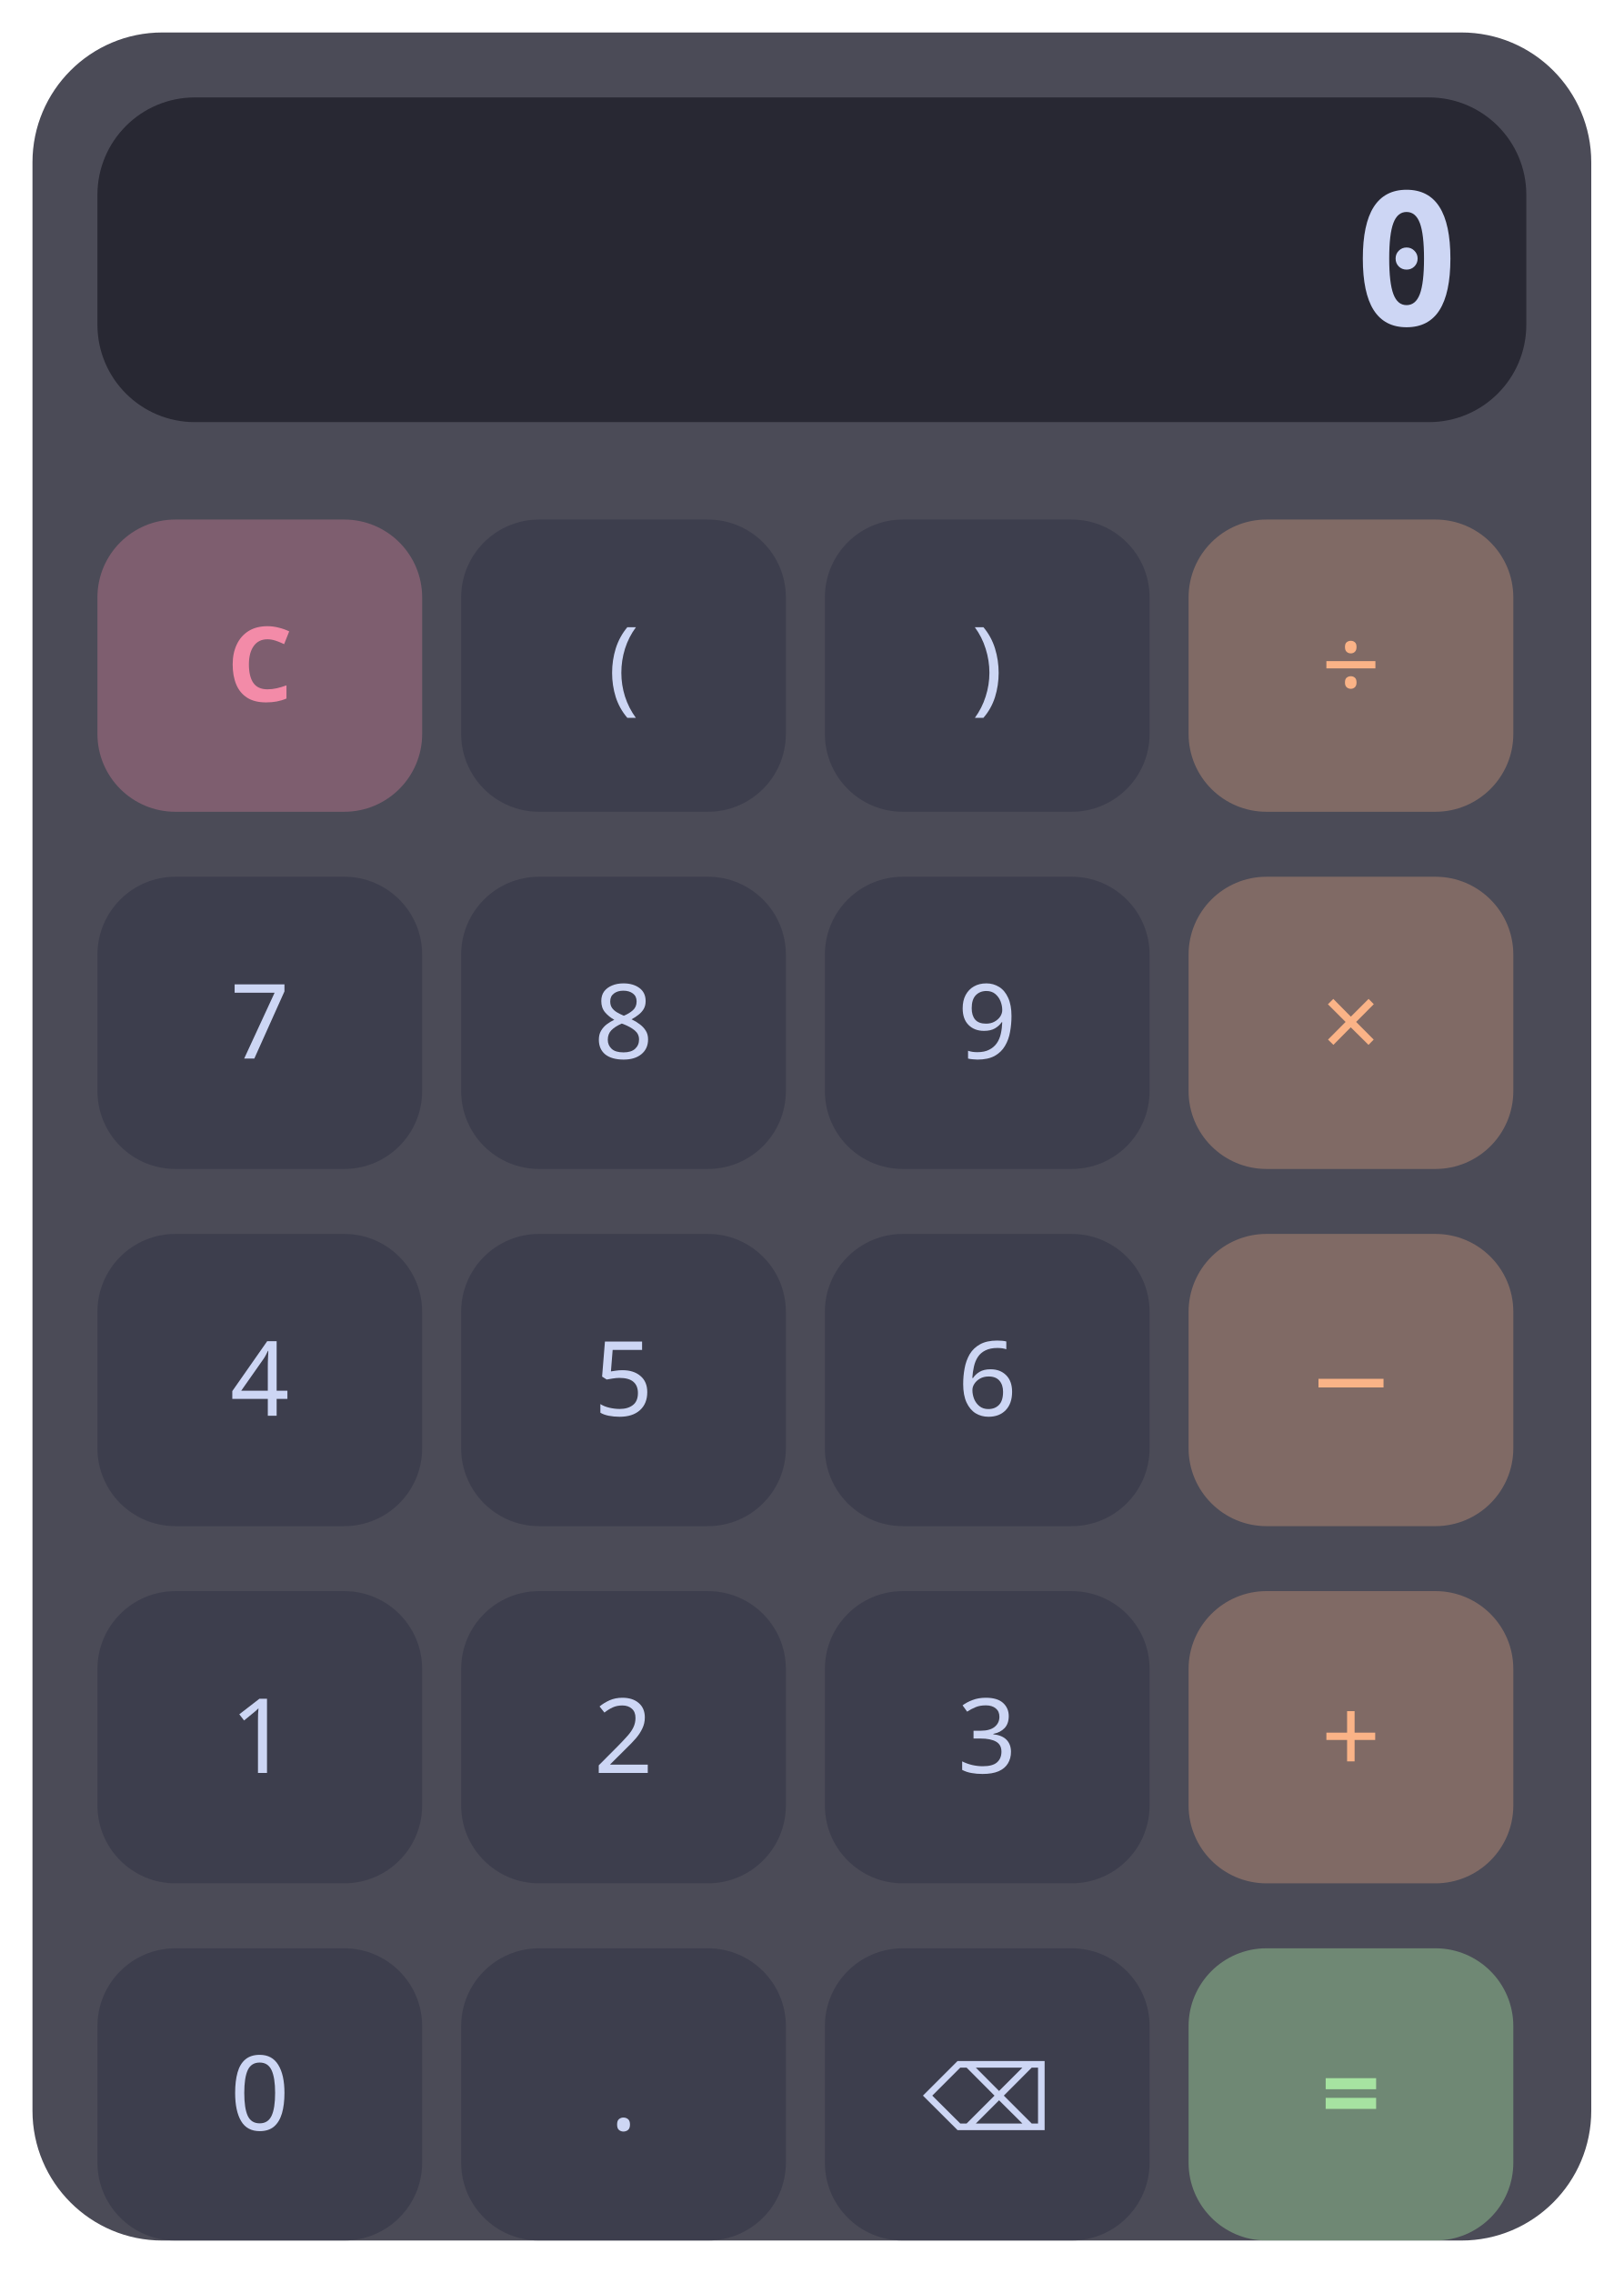
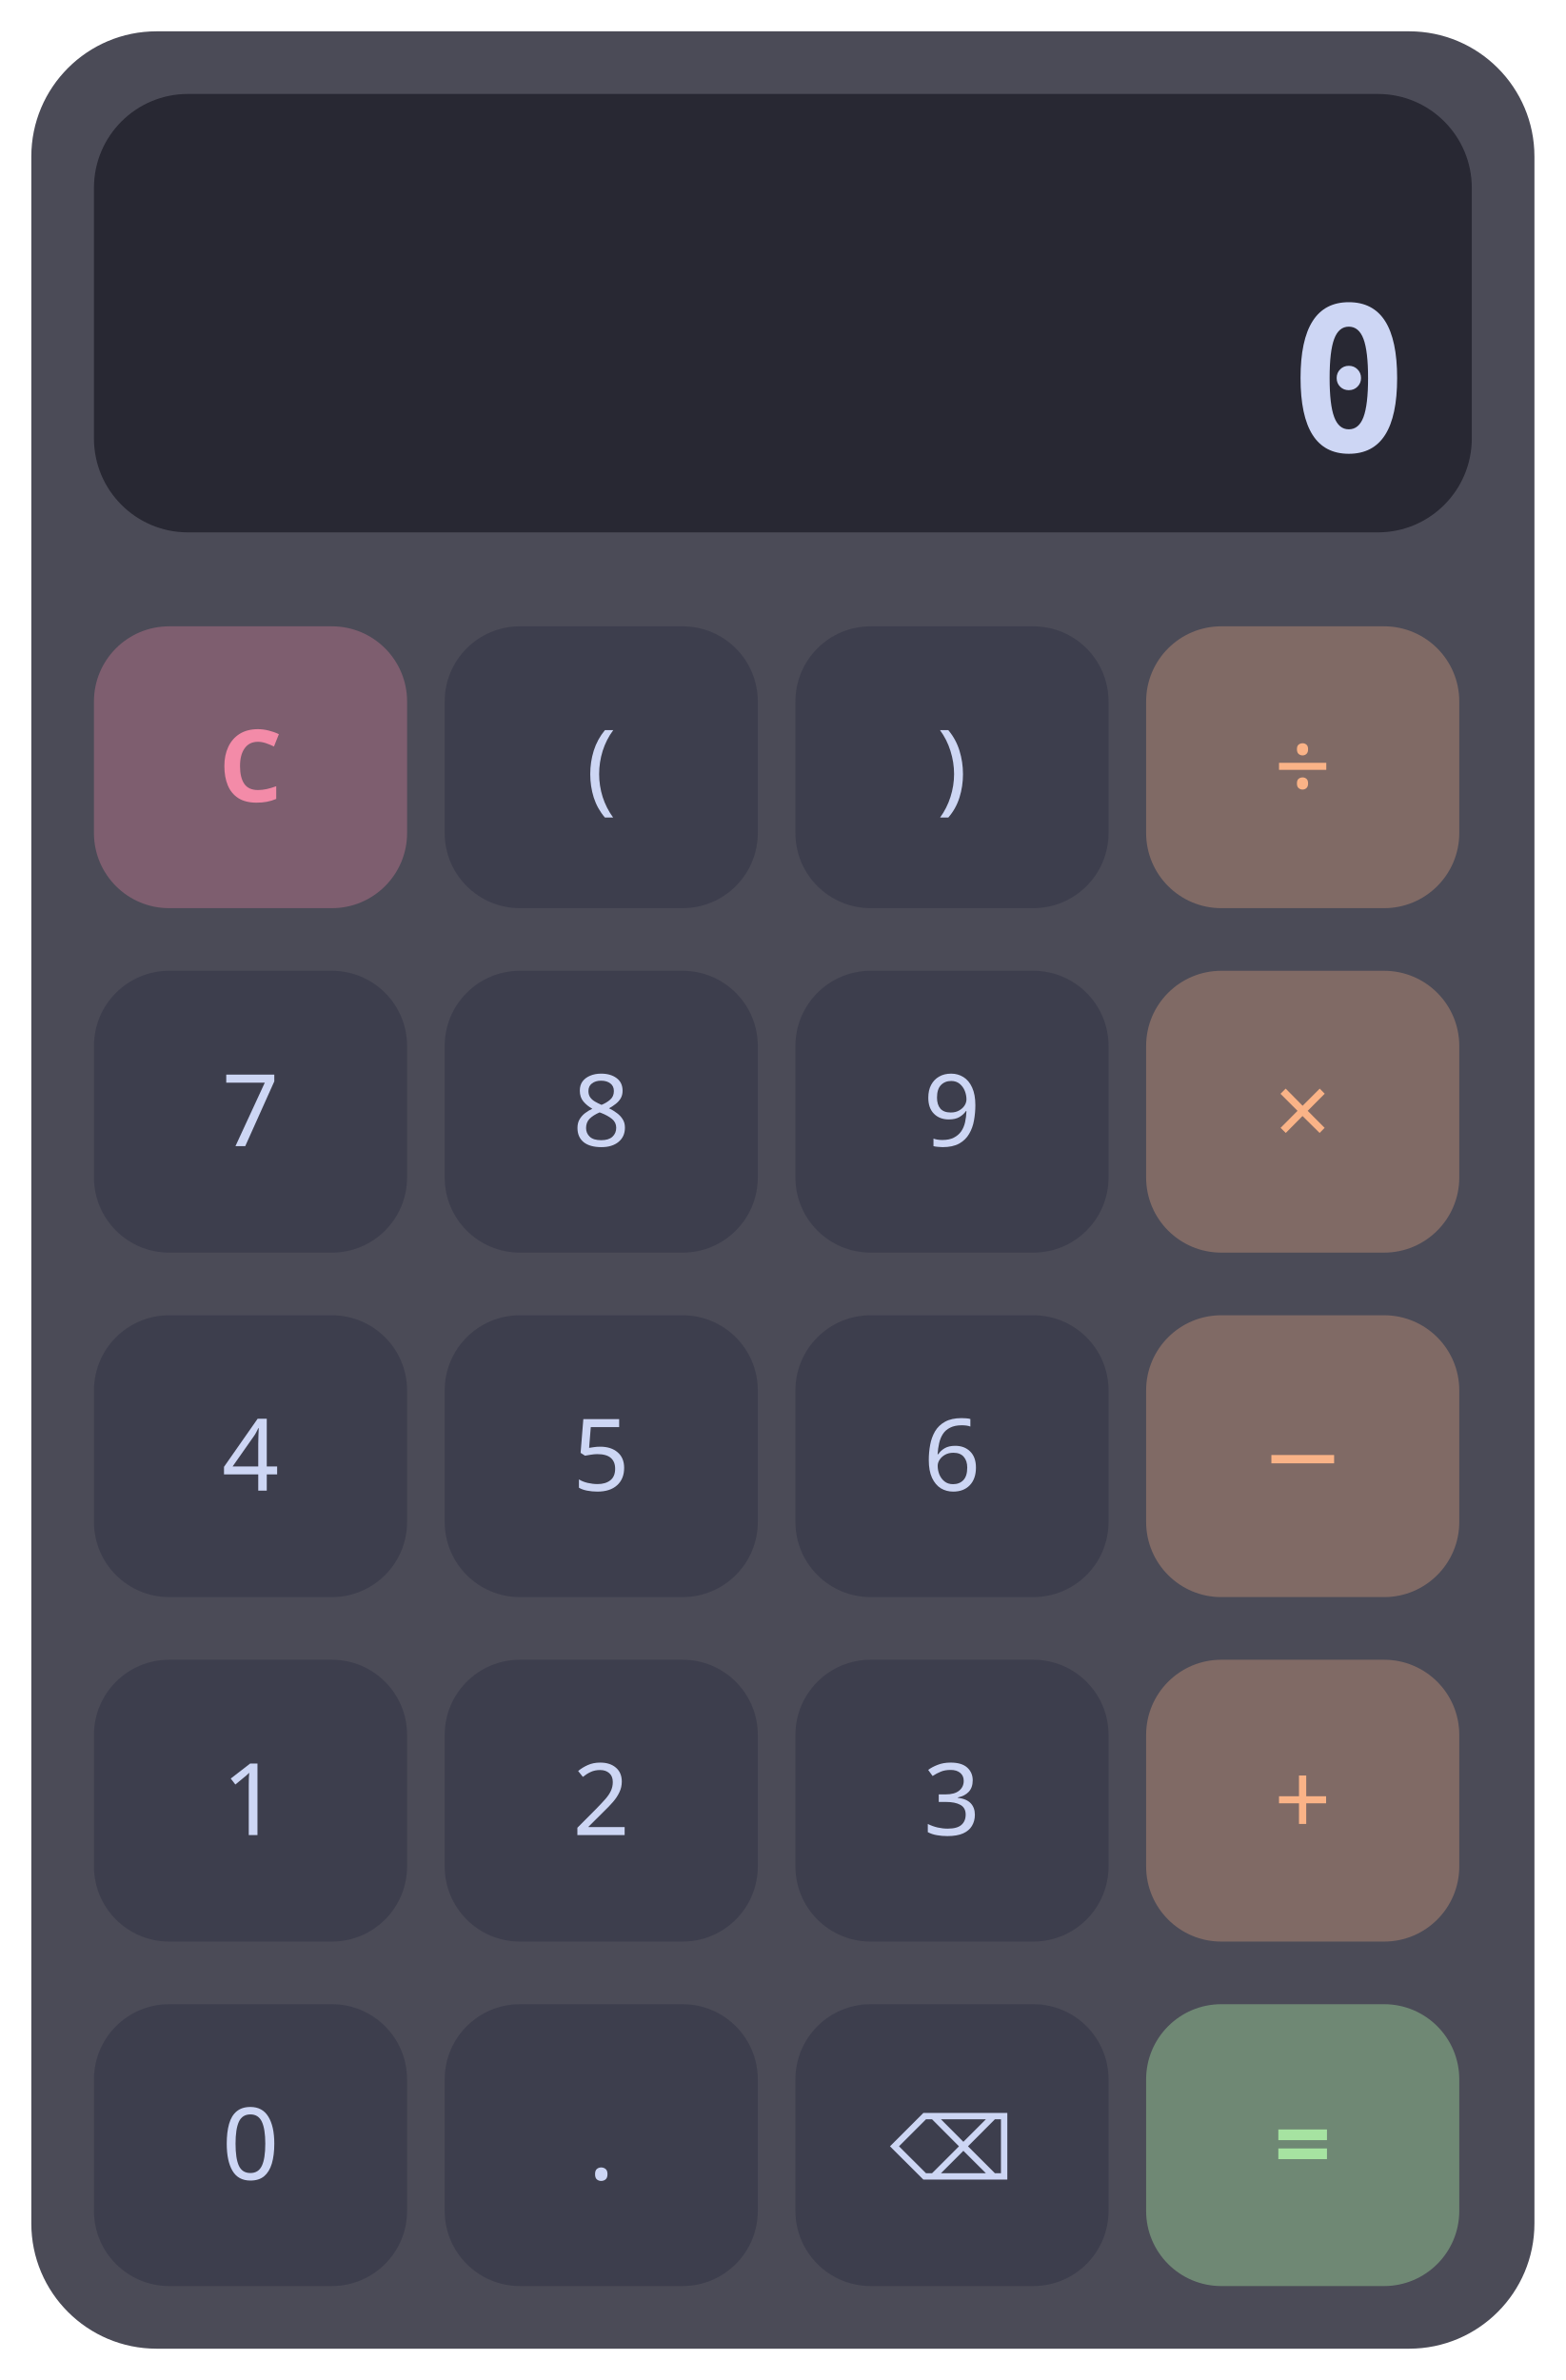
- <svg xmlns="http://www.w3.org/2000/svg" viewBox="0 0 250 350" id="svg-root">
-   <rect x="5" y="5" width="240" height="340" rx="20" fill="#1e1e2e" fill-opacity="0.8" />
-   <rect x="15" y="15" width="220" height="50" rx="15" fill="#11111b" fill-opacity="0.6" />
-   <text id="display" x="225" y="50" text-anchor="end" fill="#cdd6f4" font-family="monospace" font-size="28" font-weight="bold">0</text>
-   <text id="sub-display" x="225" y="30" text-anchor="end" fill="#585b70" font-family="monospace" font-size="12"> </text>
-   <g transform="translate(15, 80)">
+ <svg xmlns="http://www.w3.org/2000/svg" viewBox="0 0 250 380" id="svg-root">
+   <rect x="5" y="5" width="240" height="370" rx="20" fill="#1e1e2e" fill-opacity="0.8" />
+   <rect x="15" y="15" width="220" height="70" rx="15" fill="#11111b" fill-opacity="0.6" />
+   <text id="sub-display" x="225" y="38" text-anchor="end" fill="#a6adc8" font-family="monospace" font-size="14"> </text>
+   <text id="display" x="225" y="72" text-anchor="end" fill="#cdd6f4" font-family="monospace" font-size="32" font-weight="bold">0</text>
+   <g transform="translate(15, 100)">
    <g id="btn-C" transform="translate(0, 0)">
      <rect width="50" height="45" rx="12" fill="#f38ba8" fill-opacity="0.3" />
      <text x="25" y="28" text-anchor="middle" fill="#f38ba8" font-family="sans-serif" font-size="16" font-weight="bold">C</text>
    </g>
    <g id="btn-paren-open" transform="translate(56, 0)">
      <rect width="50" height="45" rx="12" fill="#313244" fill-opacity="0.5" />
      <text x="25" y="28" text-anchor="middle" fill="#cdd6f4" font-family="sans-serif" font-size="16">(</text>
    </g>
    <g id="btn-paren-close" transform="translate(112, 0)">
      <rect width="50" height="45" rx="12" fill="#313244" fill-opacity="0.5" />
      <text x="25" y="28" text-anchor="middle" fill="#cdd6f4" font-family="sans-serif" font-size="16">)</text>
    </g>
    <g id="btn-div" transform="translate(168, 0)">
      <rect width="50" height="45" rx="12" fill="#fab387" fill-opacity="0.3" />
      <text x="25" y="28" text-anchor="middle" fill="#fab387" font-family="sans-serif" font-size="16">÷</text>
    </g>
    <g id="btn-7" transform="translate(0, 55)">
      <rect width="50" height="45" rx="12" fill="#313244" fill-opacity="0.5" />
      <text x="25" y="28" text-anchor="middle" fill="#cdd6f4" font-family="sans-serif" font-size="16">7</text>
    </g>
    <g id="btn-8" transform="translate(56, 55)">
      <rect width="50" height="45" rx="12" fill="#313244" fill-opacity="0.5" />
      <text x="25" y="28" text-anchor="middle" fill="#cdd6f4" font-family="sans-serif" font-size="16">8</text>
    </g>
    <g id="btn-9" transform="translate(112, 55)">
      <rect width="50" height="45" rx="12" fill="#313244" fill-opacity="0.5" />
      <text x="25" y="28" text-anchor="middle" fill="#cdd6f4" font-family="sans-serif" font-size="16">9</text>
    </g>
    <g id="btn-mul" transform="translate(168, 55)">
      <rect width="50" height="45" rx="12" fill="#fab387" fill-opacity="0.3" />
      <text x="25" y="28" text-anchor="middle" fill="#fab387" font-family="sans-serif" font-size="16">×</text>
    </g>
    <g id="btn-4" transform="translate(0, 110)">
      <rect width="50" height="45" rx="12" fill="#313244" fill-opacity="0.5" />
      <text x="25" y="28" text-anchor="middle" fill="#cdd6f4" font-family="sans-serif" font-size="16">4</text>
    </g>
    <g id="btn-5" transform="translate(56, 110)">
      <rect width="50" height="45" rx="12" fill="#313244" fill-opacity="0.5" />
      <text x="25" y="28" text-anchor="middle" fill="#cdd6f4" font-family="sans-serif" font-size="16">5</text>
    </g>
    <g id="btn-6" transform="translate(112, 110)">
      <rect width="50" height="45" rx="12" fill="#313244" fill-opacity="0.5" />
      <text x="25" y="28" text-anchor="middle" fill="#cdd6f4" font-family="sans-serif" font-size="16">6</text>
    </g>
    <g id="btn-sub" transform="translate(168, 110)">
      <rect width="50" height="45" rx="12" fill="#fab387" fill-opacity="0.3" />
      <text x="25" y="28" text-anchor="middle" fill="#fab387" font-family="sans-serif" font-size="16">−</text>
    </g>
    <g id="btn-1" transform="translate(0, 165)">
      <rect width="50" height="45" rx="12" fill="#313244" fill-opacity="0.5" />
      <text x="25" y="28" text-anchor="middle" fill="#cdd6f4" font-family="sans-serif" font-size="16">1</text>
    </g>
    <g id="btn-2" transform="translate(56, 165)">
      <rect width="50" height="45" rx="12" fill="#313244" fill-opacity="0.5" />
      <text x="25" y="28" text-anchor="middle" fill="#cdd6f4" font-family="sans-serif" font-size="16">2</text>
    </g>
    <g id="btn-3" transform="translate(112, 165)">
      <rect width="50" height="45" rx="12" fill="#313244" fill-opacity="0.5" />
      <text x="25" y="28" text-anchor="middle" fill="#cdd6f4" font-family="sans-serif" font-size="16">3</text>
    </g>
    <g id="btn-add" transform="translate(168, 165)">
      <rect width="50" height="45" rx="12" fill="#fab387" fill-opacity="0.3" />
      <text x="25" y="28" text-anchor="middle" fill="#fab387" font-family="sans-serif" font-size="16">+</text>
    </g>
    <g id="btn-0" transform="translate(0, 220)">
      <rect width="50" height="45" rx="12" fill="#313244" fill-opacity="0.5" />
      <text x="25" y="28" text-anchor="middle" fill="#cdd6f4" font-family="sans-serif" font-size="16">0</text>
    </g>
    <g id="btn-dot" transform="translate(56, 220)">
      <rect width="50" height="45" rx="12" fill="#313244" fill-opacity="0.5" />
      <text x="25" y="28" text-anchor="middle" fill="#cdd6f4" font-family="sans-serif" font-size="16">.</text>
    </g>
    <g id="btn-back" transform="translate(112, 220)">
      <rect width="50" height="45" rx="12" fill="#313244" fill-opacity="0.5" />
      <text x="25" y="28" text-anchor="middle" fill="#cdd6f4" font-family="sans-serif" font-size="14">⌫</text>
    </g>
    <g id="btn-equal" transform="translate(168, 220)">
      <rect width="50" height="45" rx="12" fill="#a6e3a1" fill-opacity="0.4" />
      <text x="25" y="28" text-anchor="middle" fill="#a6e3a1" font-family="sans-serif" font-size="16" font-weight="bold">=</text>
    </g>
  </g>
</svg>
